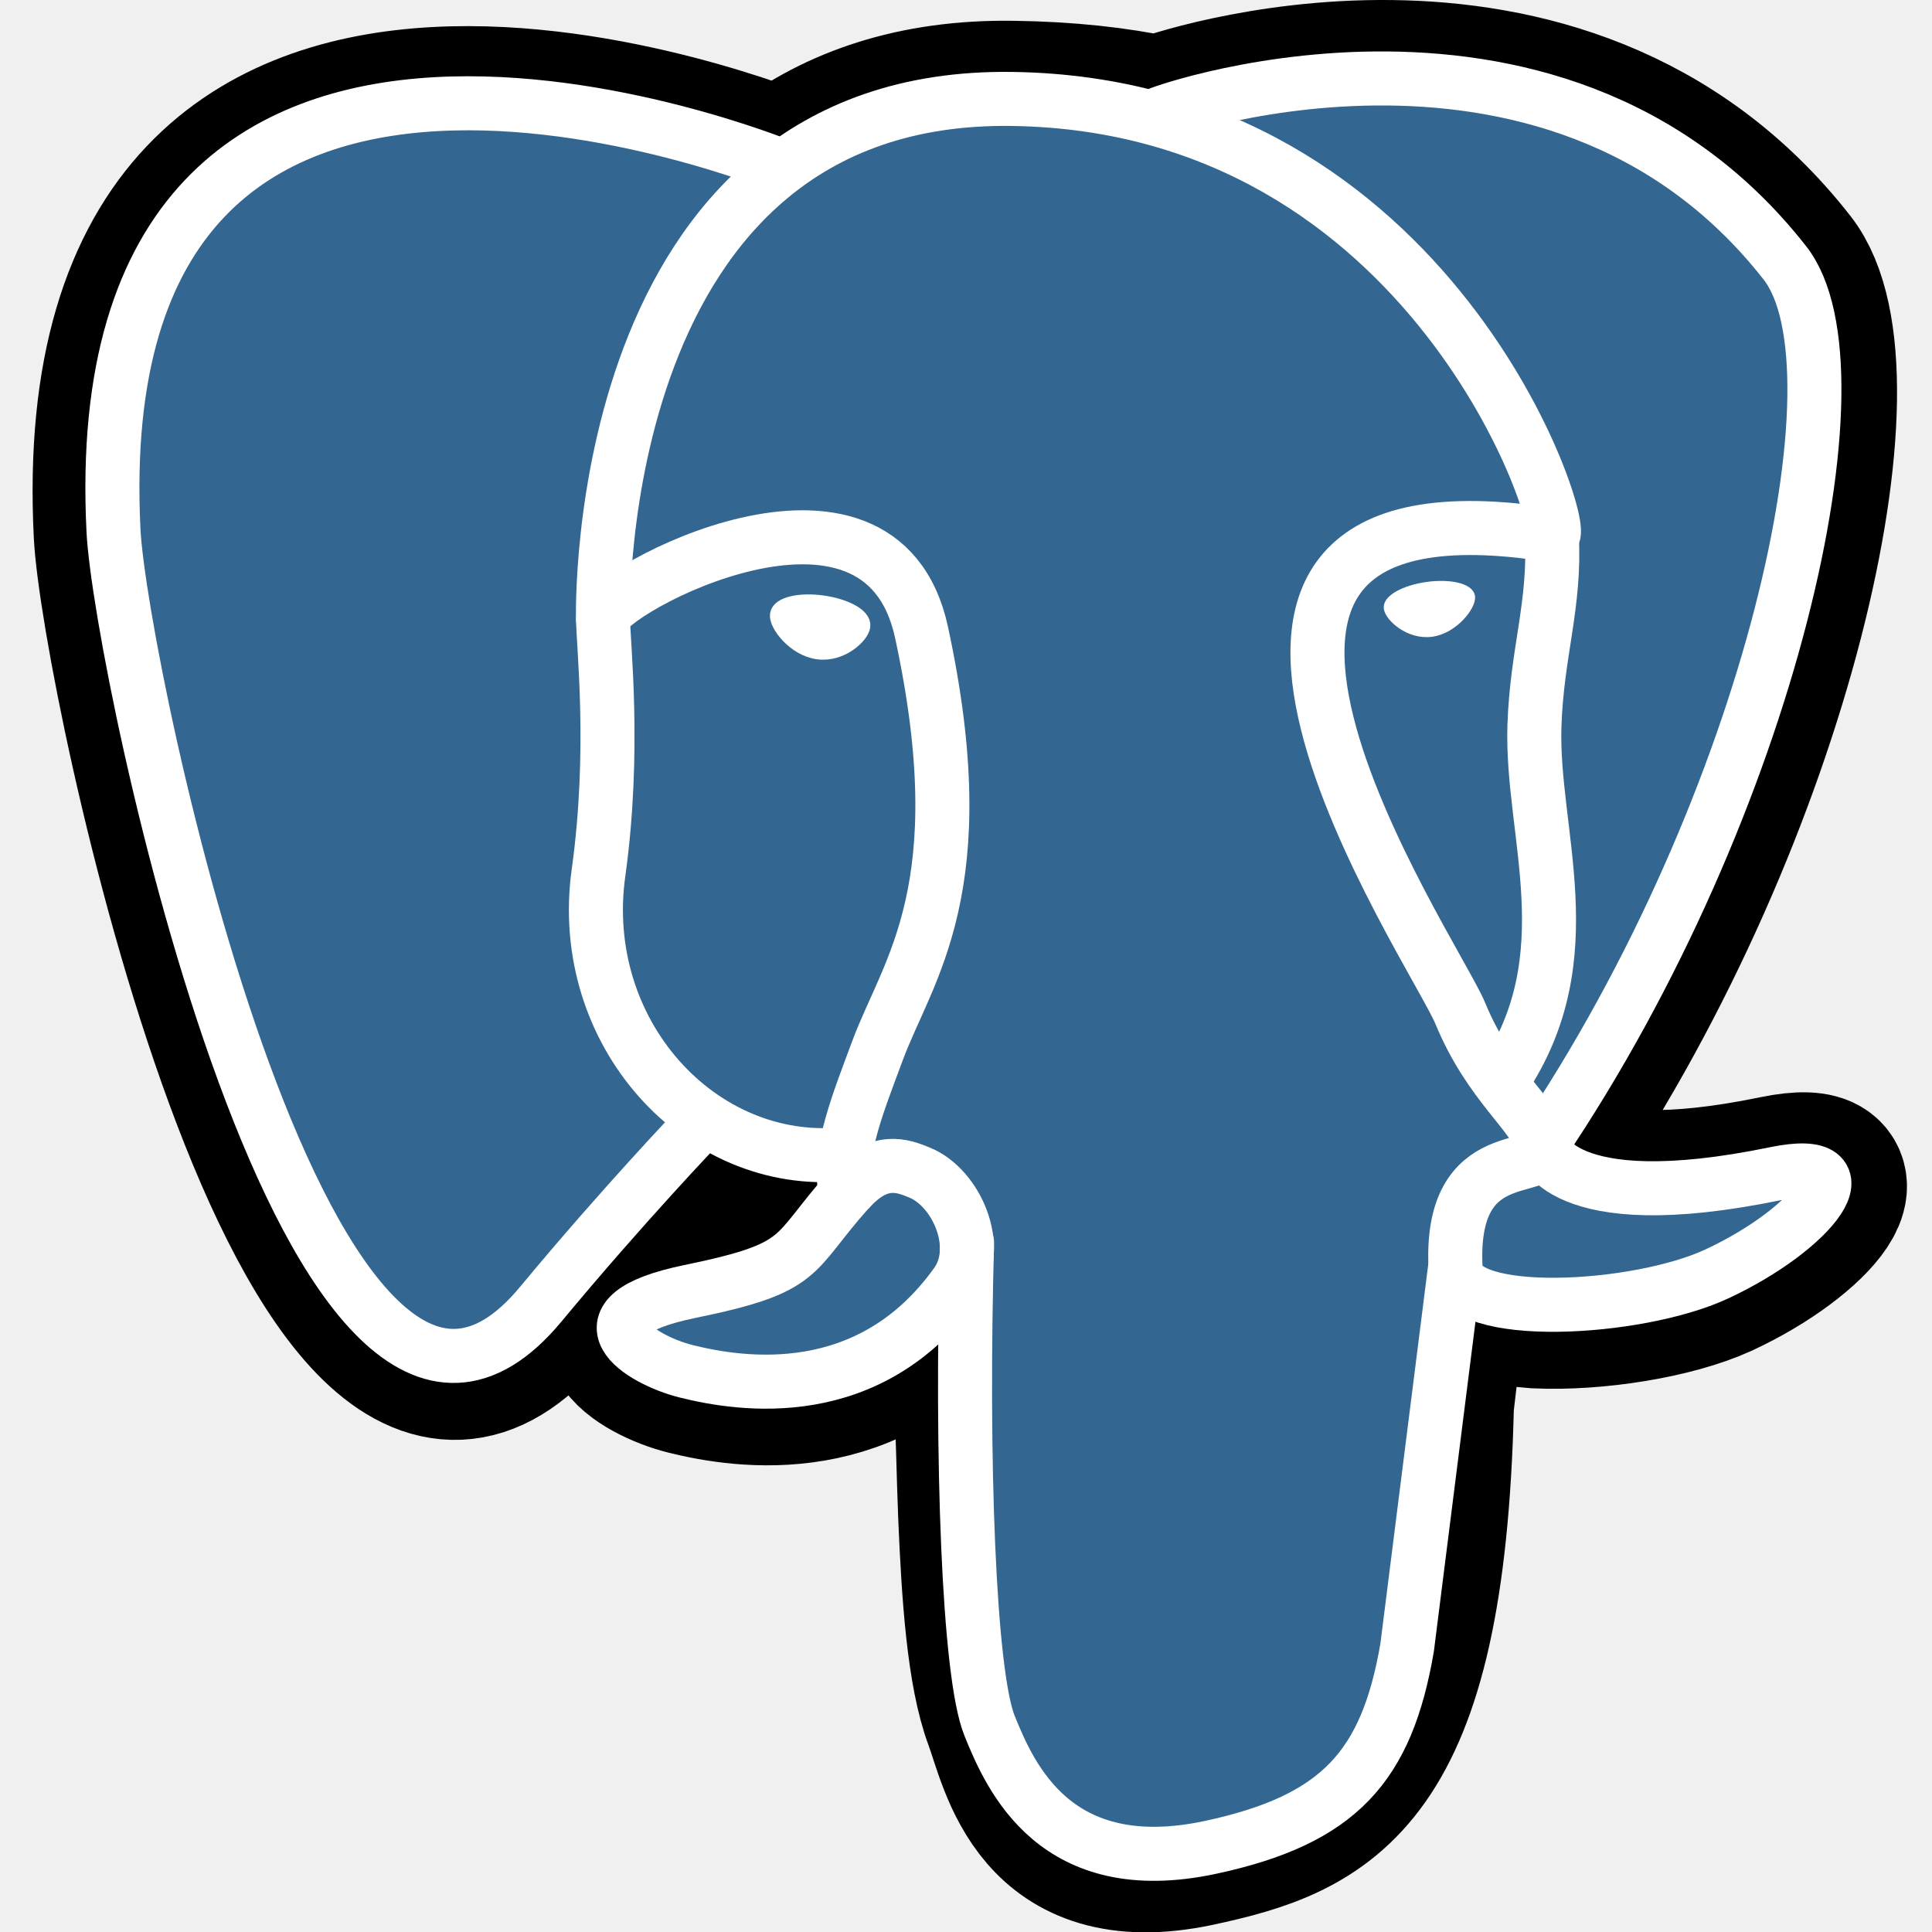
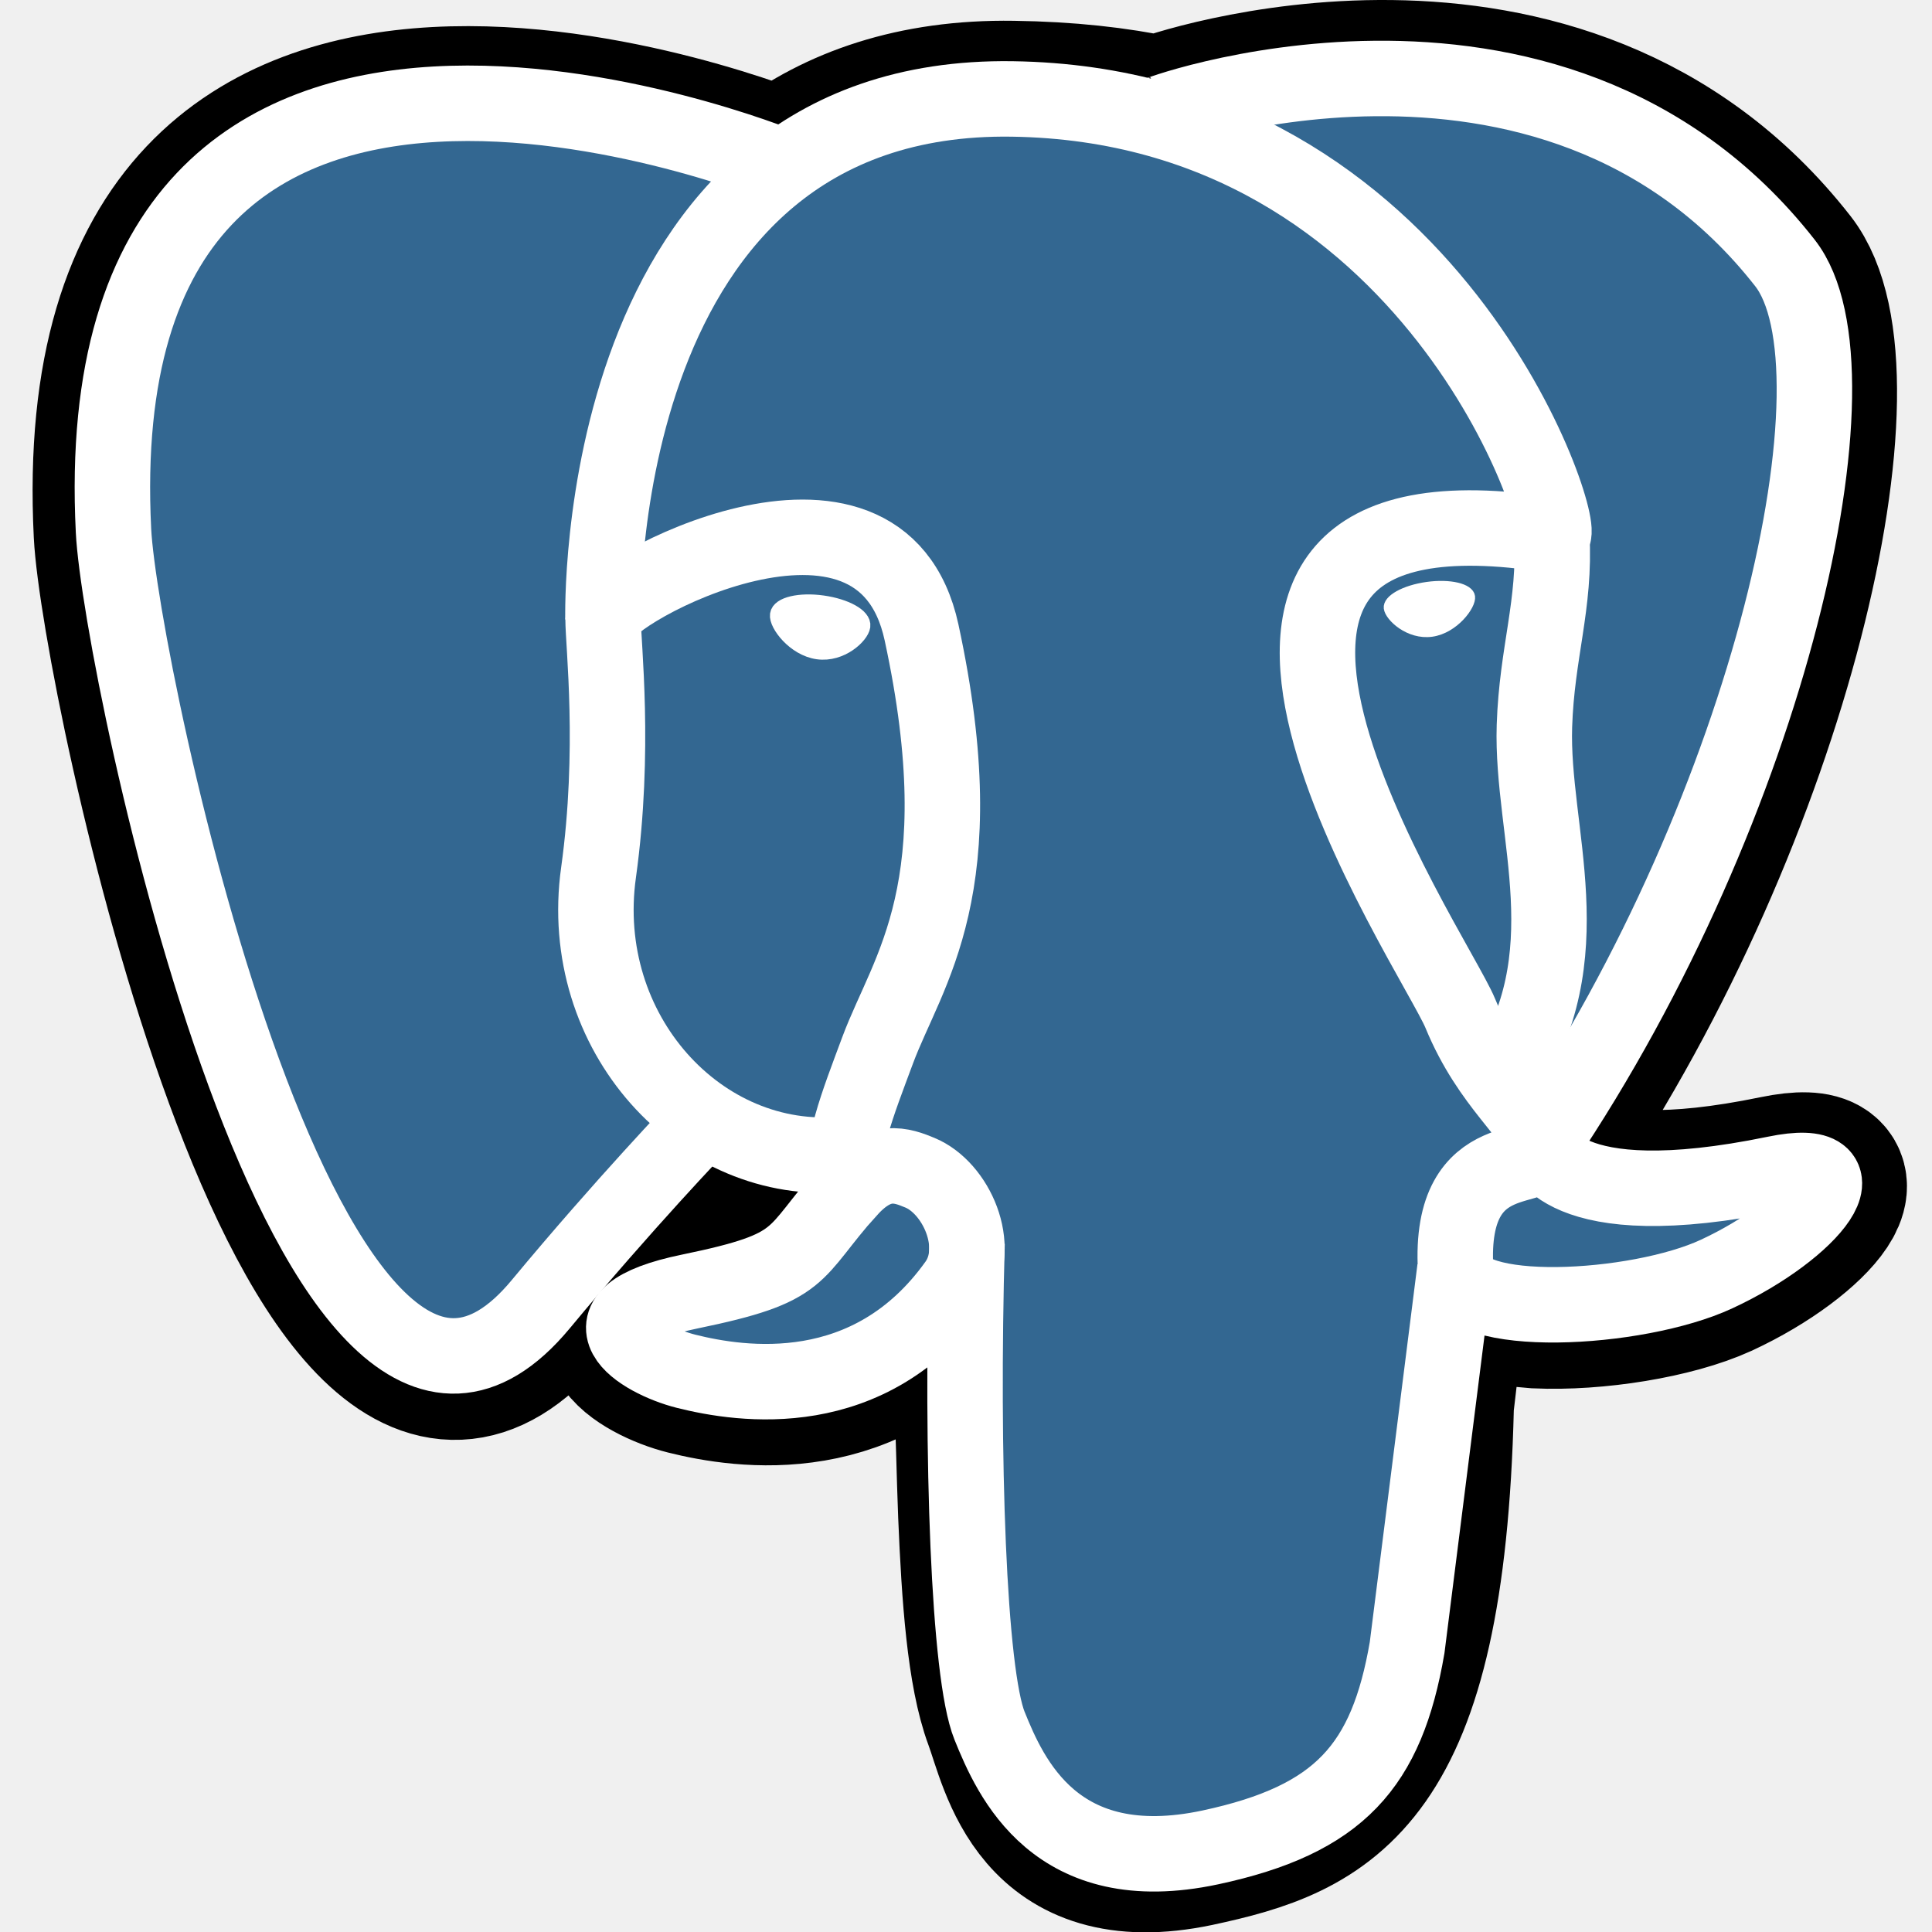
<svg xmlns="http://www.w3.org/2000/svg" height="64" viewBox="0 0 25.6 25.6" width="64">
  <style>.B{stroke-linecap:round}.C{stroke-linejoin:round}.D{stroke-linejoin:miter}.E{stroke-width:.716}</style>
  <g fill="none" stroke="#fff">
-     <path d="M18.983 18.636c.163-1.357.114-1.555 1.124-1.336l.257.023c.777.035 1.793-.125 2.4-.402 1.285-.596 2.047-1.592.78-1.33-2.89.596-3.1-.383-3.1-.383 3.053-4.53 4.33-10.28 3.227-11.687-3.004-3.84-8.205-2.024-8.292-1.976l-.028.005c-.57-.12-1.2-.19-1.93-.2-1.308-.02-2.3.343-3.054.914 0 0-9.277-3.822-8.846 4.807.092 1.836 2.63 13.9 5.66 10.25C8.29 15.987 9.36 14.86 9.36 14.86c.53.353 1.167.533 1.834.468l.052-.044a2.01 2.01 0 0 0 .021.518c-.78.872-.55 1.025-2.11 1.346-1.578.325-.65.904-.046 1.056.734.184 2.432.444 3.58-1.162l-.046.183c.306.245.285 1.76.33 2.842s.116 2.093.337 2.688.48 2.13 2.53 1.7c1.713-.367 3.023-.896 3.143-5.81" fill="#000" stroke="#000" stroke-linecap="butt" stroke-width="2.149" class="D" />
+     <path d="M18.983 18.636c.163-1.357.114-1.555 1.124-1.336l.257.023c.777.035 1.793-.125 2.4-.402 1.285-.596 2.047-1.592.78-1.33-2.89.596-3.1-.383-3.1-.383 3.053-4.53 4.33-10.28 3.227-11.687-3.004-3.84-8.205-2.024-8.292-1.976l-.028.005c-.57-.12-1.2-.19-1.93-.2-1.308-.02-2.3.343-3.054.914 0 0-9.277-3.822-8.846 4.807.092 1.836 2.63 13.9 5.66 10.25C8.29 15.987 9.36 14.86 9.36 14.86c.53.353 1.167.533 1.834.468l.052-.044a2.01 2.01 0 0 0 .021.518c-.78.872-.55 1.025-2.11 1.346-1.578.325-.65.904-.046 1.056.734.184 2.432.444 3.58-1.162l-.046.183c.306.245.285 1.76.33 2.842s.116 2.093.337 2.688.48 2.13 2.53 1.7c1.713-.367 3.023-.896 3.143-5.81" fill="#000" stroke="#000" stroke-linecap="butt" stroke-width="2.149" className="D" />
    <path d="M23.535 15.6c-2.89.596-3.1-.383-3.1-.383 3.053-4.53 4.33-10.28 3.228-11.687-3.004-3.84-8.205-2.023-8.292-1.976l-.028.005a10.31 10.31 0 0 0-1.929-.201c-1.308-.02-2.3.343-3.054.914 0 0-9.278-3.822-8.846 4.807.092 1.836 2.63 13.9 5.66 10.25C8.29 15.987 9.36 14.86 9.36 14.86c.53.353 1.167.533 1.834.468l.052-.044a2.02 2.02 0 0 0 .021.518c-.78.872-.55 1.025-2.11 1.346-1.578.325-.65.904-.046 1.056.734.184 2.432.444 3.58-1.162l-.046.183c.306.245.52 1.593.484 2.815s-.06 2.06.18 2.716.48 2.13 2.53 1.7c1.713-.367 2.6-1.32 2.725-2.906.088-1.128.286-.962.3-1.97l.16-.478c.183-1.53.03-2.023 1.085-1.793l.257.023c.777.035 1.794-.125 2.39-.402 1.285-.596 2.047-1.592.78-1.33z" fill="#336791" stroke="none" />
-     <g class="E">
-       <g class="B">
-         <path d="M12.814 16.467c-.08 2.846.02 5.712.298 6.4s.875 2.05 2.926 1.612c1.713-.367 2.337-1.078 2.607-2.647l.633-5.017M10.356 2.2S1.072-1.596 1.504 7.033c.092 1.836 2.63 13.9 5.66 10.25C8.27 15.95 9.27 14.907 9.27 14.907m6.1-13.4c-.32.1 5.164-2.005 8.282 1.978 1.1 1.407-.175 7.157-3.228 11.687" class="C" />
+     <g className="E">
+       <g className="B">
+         <path d="M12.814 16.467c-.08 2.846.02 5.712.298 6.4s.875 2.05 2.926 1.612c1.713-.367 2.337-1.078 2.607-2.647l.633-5.017M10.356 2.2S1.072-1.596 1.504 7.033c.092 1.836 2.63 13.9 5.66 10.25C8.27 15.95 9.27 14.907 9.27 14.907m6.1-13.4c-.32.1 5.164-2.005 8.282 1.978 1.1 1.407-.175 7.157-3.228 11.687" className="C" />
        <path d="M20.425 15.17s.2.98 3.1.382c1.267-.262.504.734-.78 1.33-1.054.49-3.418.615-3.457-.06-.1-1.745 1.244-1.215 1.147-1.652-.088-.394-.69-.78-1.086-1.744-.347-.84-4.76-7.29 1.224-6.333.22-.045-1.56-5.7-7.16-5.782S7.99 8.196 7.99 8.196" stroke-linejoin="bevel" />
      </g>
-       <g class="C">
+       <g className="C">
        <path d="M11.247 15.768c-.78.872-.55 1.025-2.11 1.346-1.578.325-.65.904-.046 1.056.734.184 2.432.444 3.58-1.163.35-.49-.002-1.27-.482-1.468-.232-.096-.542-.216-.94.23z" />
-         <path d="M11.196 15.753c-.08-.513.168-1.122.433-1.836.398-1.07 1.316-2.14.582-5.537-.547-2.53-4.22-.527-4.22-.184s.166 1.74-.06 3.365c-.297 2.122 1.35 3.916 3.246 3.733" class="B" />
+         <path d="M11.196 15.753c-.08-.513.168-1.122.433-1.836.398-1.07 1.316-2.14.582-5.537-.547-2.53-4.22-.527-4.22-.184s.166 1.74-.06 3.365c-.297 2.122 1.35 3.916 3.246 3.733" className="B" />
      </g>
    </g>
-     <g fill="#fff" class="D">
+     <g fill="#fff" className="D">
      <path d="M10.322 8.145c-.017.117.215.43.516.472s.558-.202.575-.32-.215-.246-.516-.288-.56.02-.575.136z" stroke-width=".239" />
      <path d="M19.486 7.906c.016.117-.215.43-.516.472s-.56-.202-.575-.32.215-.246.516-.288.56.02.575.136z" stroke-width=".119" />
    </g>
-     <path d="M20.562 7.095c.05.92-.198 1.545-.23 2.524-.046 1.422.678 3.05-.413 4.68" class="B C E" />
+     <path d="M20.562 7.095c.05.92-.198 1.545-.23 2.524-.046 1.422.678 3.05-.413 4.68" className="B C E" />
  </g>
</svg>
